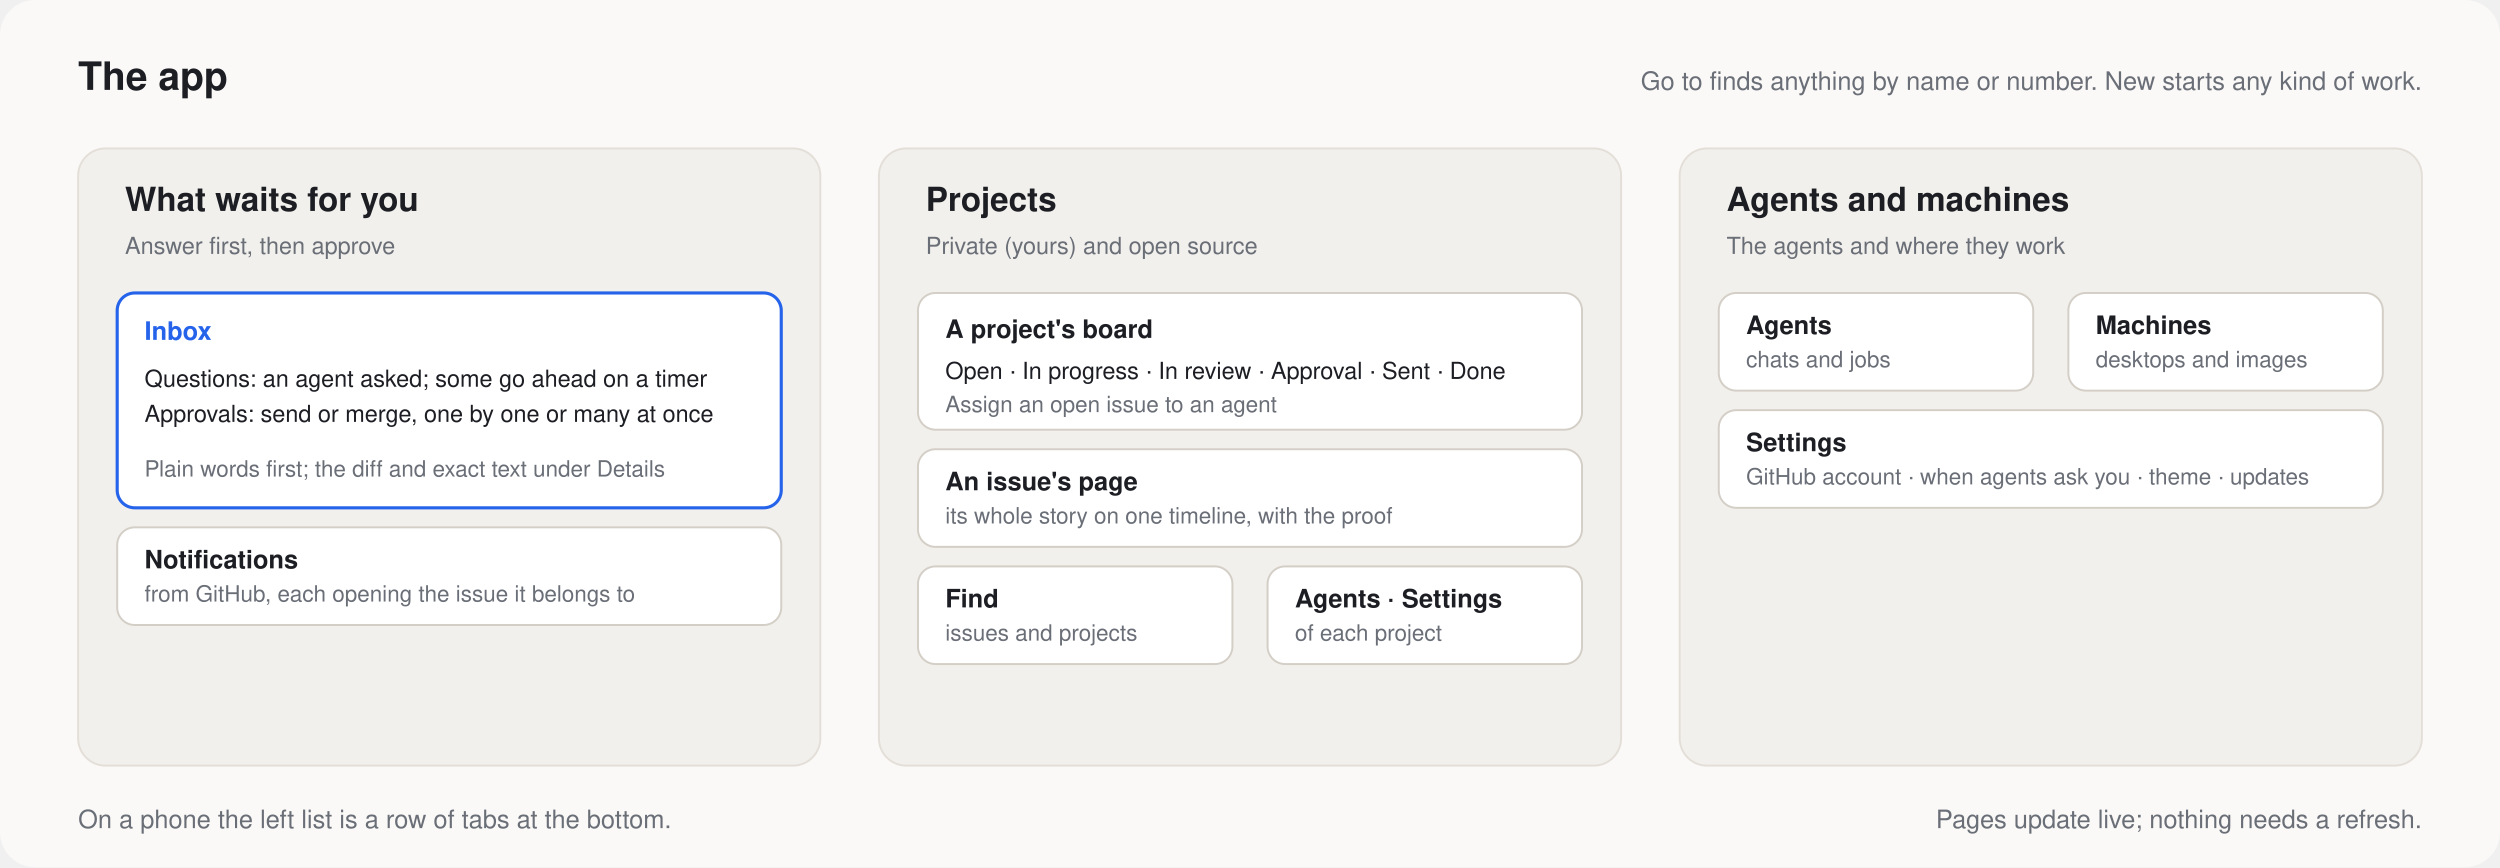
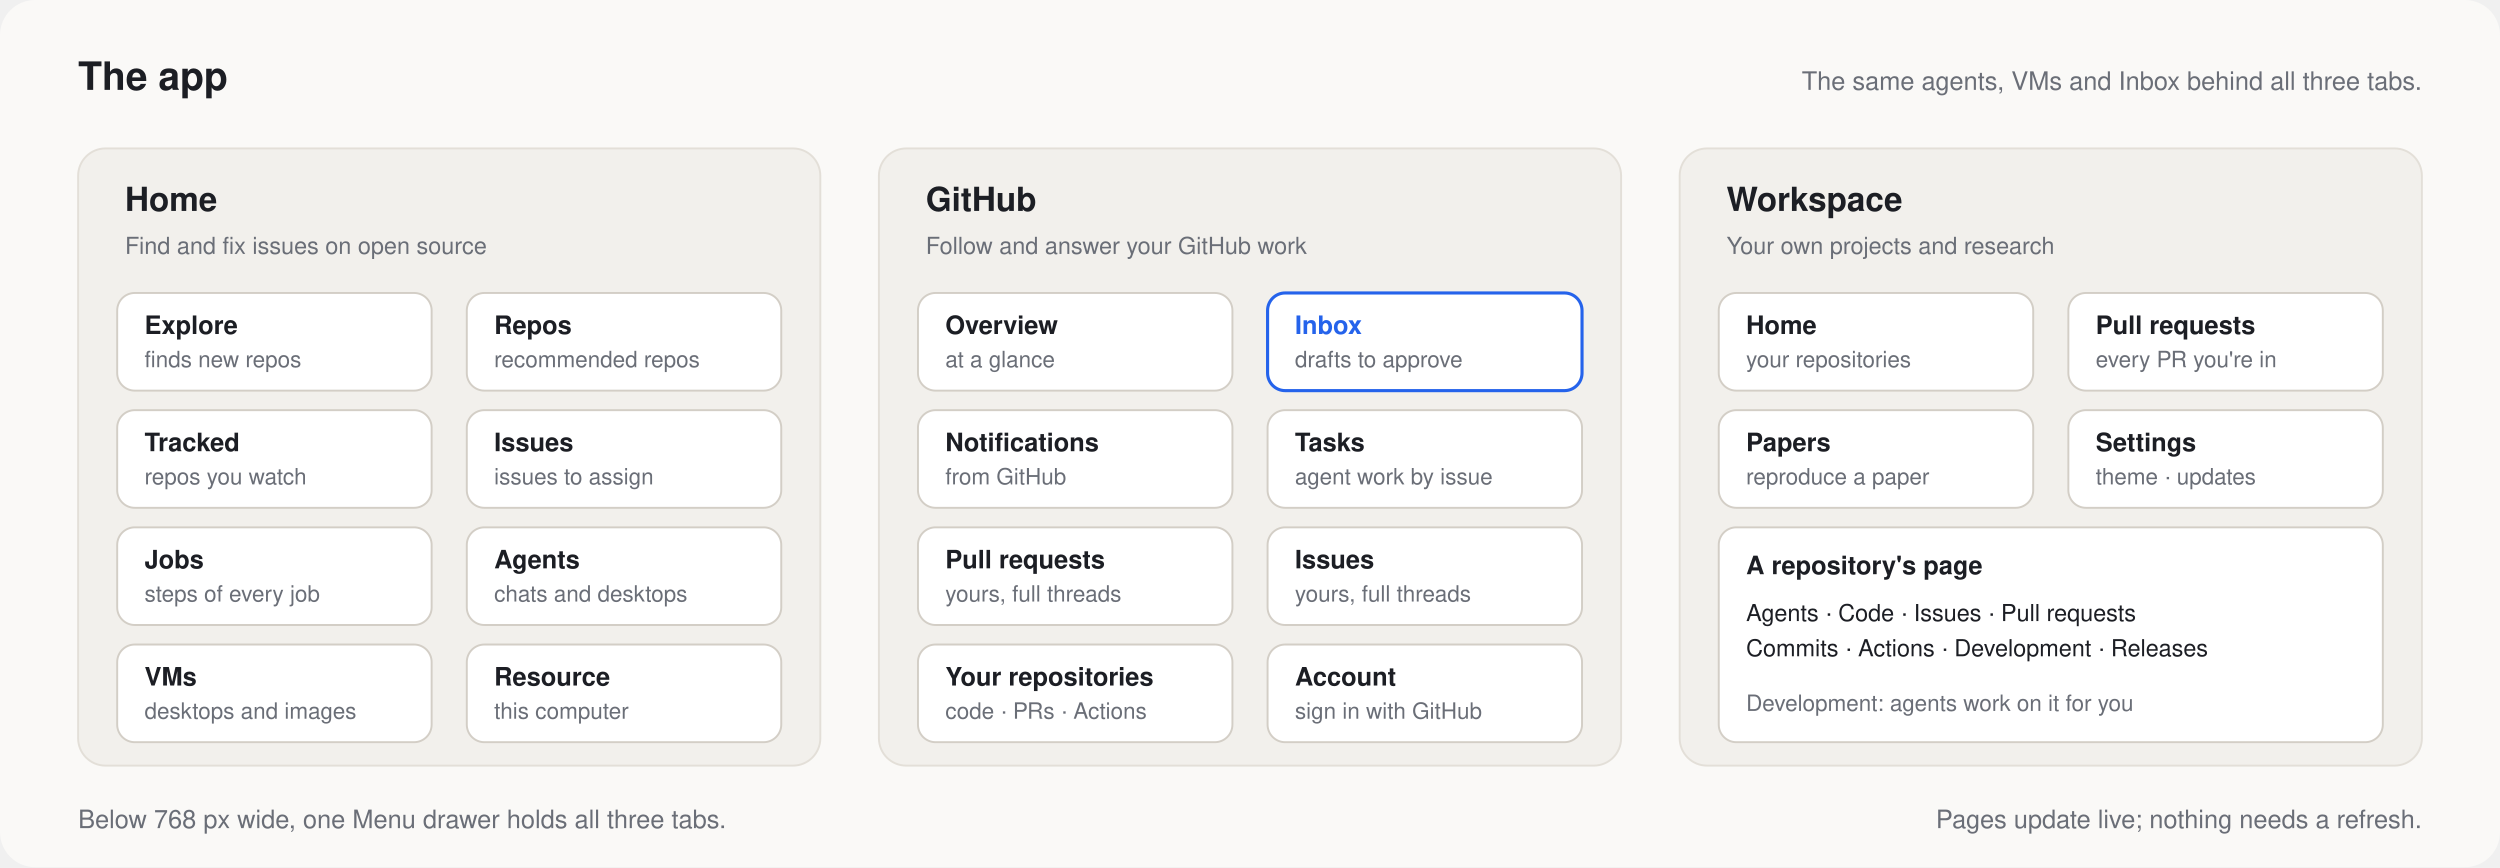
- <svg xmlns="http://www.w3.org/2000/svg" viewBox="0 0 1280 444" width="1280" height="444" role="img" aria-label="Seraph's left list in three parts. What waits for you: the Inbox with its Questions and Approvals tabs, and Notifications. Projects, private and open source: each project's board from Open to Done, one page per issue with its whole timeline, Find issues and Find projects, and the project's Agents and Settings. Agents and machines: Agents with each agent's chat, Machines with desktops and Images, and Settings." font-family="'Instrument Sans', -apple-system, BlinkMacSystemFont, 'Segoe UI', Helvetica, Arial, sans-serif">
+ <svg xmlns="http://www.w3.org/2000/svg" viewBox="0 0 1280 444" width="1280" height="444" role="img" aria-label="Seraph's three header tabs and their pages. Home, for finding and fixing issues on open source: Explore, Repos, Tracked, Issues, Jobs, Agents, VMs, Resource. GitHub, for following and answering your GitHub work: Overview, Inbox, Notifications, Tasks, Pull requests, Issues, Your repositories, Account. Workspace, for your own projects and research: Home, Pull requests, Papers, Settings, and a repository's page with Agents, Code, Issues, Pull requests, Commits, Actions, Development and Releases." font-family="'Instrument Sans', -apple-system, BlinkMacSystemFont, 'Segoe UI', Helvetica, Arial, sans-serif">
  <style>
    .bg { fill: #faf9f7; }
    .lane { fill: #f2f0ec; stroke: #e3dfd8; }
    .box { fill: #ffffff; stroke: #d3cec6; }
    .key { fill: #ffffff; stroke: #2563eb; stroke-width: 1.6; }
    .t { fill: #1c1e24; }
    .m { fill: #6a6e77; }
    .accent { fill: #2563eb; }
    @media (prefers-color-scheme: dark) {
      .bg { fill: #0e1015; }
      .lane { fill: #151821; stroke: #232836; }
      .box { fill: #1b1f2a; stroke: #2f3546; }
      .key { fill: #1b1f2a; stroke: #4f8cff; }
      .t { fill: #e8eaef; }
      .m { fill: #9aa1ad; }
      .accent { fill: #4f8cff; }
    }
  </style>
  <rect class="bg" x="0" y="0" width="1280" height="444" rx="18" />
  <text class="t" x="40" y="46" font-size="20" font-weight="600">The app</text>
-   <text class="m" x="1240" y="46" font-size="13" text-anchor="end">Go to finds anything by name or number. New starts any kind of work.</text>
+   <text class="m" x="1240" y="46" font-size="13" text-anchor="end">The same agents, VMs and Inbox behind all three tabs.</text>
  <rect class="lane" x="40" y="76" width="380" height="316" rx="14" />
-   <text class="t" x="64" y="108" font-size="17" font-weight="600">What waits for you</text>
-   <text class="m" x="64" y="130" font-size="12">Answer first, then approve</text>
-   <rect class="key" x="60" y="150" width="340" height="110" rx="9" />
-   <text class="accent" x="74" y="174" font-size="13" font-weight="600">Inbox</text>
-   <text class="t" x="74" y="198" font-size="12">Questions: an agent asked; some go ahead on a timer</text>
-   <text class="t" x="74" y="216" font-size="12">Approvals: send or merge, one by one or many at once</text>
-   <text class="m" x="74" y="244" font-size="11.5">Plain words first; the diff and exact text under Details</text>
-   <rect class="box" x="60" y="270" width="340" height="50" rx="9" />
-   <text class="t" x="74" y="291" font-size="13" font-weight="600">Notifications</text>
-   <text class="m" x="74" y="308" font-size="11.5">from GitHub, each opening the issue it belongs to</text>
+   <text class="t" x="64" y="108" font-size="17" font-weight="600">Home</text>
+   <text class="m" x="64" y="130" font-size="12">Find and fix issues on open source</text>
+   <rect class="box" x="60" y="150" width="161" height="50" rx="9" />
+   <text class="t" x="74" y="171" font-size="13" font-weight="600">Explore</text>
+   <text class="m" x="74" y="188" font-size="11.5">finds new repos</text>
+   <rect class="box" x="239" y="150" width="161" height="50" rx="9" />
+   <text class="t" x="253" y="171" font-size="13" font-weight="600">Repos</text>
+   <text class="m" x="253" y="188" font-size="11.5">recommended repos</text>
+   <rect class="box" x="60" y="210" width="161" height="50" rx="9" />
+   <text class="t" x="74" y="231" font-size="13" font-weight="600">Tracked</text>
+   <text class="m" x="74" y="248" font-size="11.5">repos you watch</text>
+   <rect class="box" x="239" y="210" width="161" height="50" rx="9" />
+   <text class="t" x="253" y="231" font-size="13" font-weight="600">Issues</text>
+   <text class="m" x="253" y="248" font-size="11.5">issues to assign</text>
+   <rect class="box" x="60" y="270" width="161" height="50" rx="9" />
+   <text class="t" x="74" y="291" font-size="13" font-weight="600">Jobs</text>
+   <text class="m" x="74" y="308" font-size="11.5">steps of every job</text>
+   <rect class="box" x="239" y="270" width="161" height="50" rx="9" />
+   <text class="t" x="253" y="291" font-size="13" font-weight="600">Agents</text>
+   <text class="m" x="253" y="308" font-size="11.5">chats and desktops</text>
+   <rect class="box" x="60" y="330" width="161" height="50" rx="9" />
+   <text class="t" x="74" y="351" font-size="13" font-weight="600">VMs</text>
+   <text class="m" x="74" y="368" font-size="11.5">desktops and images</text>
+   <rect class="box" x="239" y="330" width="161" height="50" rx="9" />
+   <text class="t" x="253" y="351" font-size="13" font-weight="600">Resource</text>
+   <text class="m" x="253" y="368" font-size="11.5">this computer</text>
  <rect class="lane" x="450" y="76" width="380" height="316" rx="14" />
-   <text class="t" x="474" y="108" font-size="17" font-weight="600">Projects</text>
-   <text class="m" x="474" y="130" font-size="12">Private (yours) and open source</text>
-   <rect class="box" x="470" y="150" width="340" height="70" rx="9" />
-   <text class="t" x="484" y="173" font-size="13" font-weight="600">A project's board</text>
-   <text class="t" x="484" y="194" font-size="12">Open · In progress · In review · Approval · Sent · Done</text>
-   <text class="m" x="484" y="211" font-size="11.5">Assign an open issue to an agent</text>
-   <rect class="box" x="470" y="230" width="340" height="50" rx="9" />
-   <text class="t" x="484" y="251" font-size="13" font-weight="600">An issue's page</text>
-   <text class="m" x="484" y="268" font-size="11.5">its whole story on one timeline, with the proof</text>
-   <rect class="box" x="470" y="290" width="161" height="50" rx="9" />
-   <text class="t" x="484" y="311" font-size="13" font-weight="600">Find</text>
-   <text class="m" x="484" y="328" font-size="11.5">issues and projects</text>
-   <rect class="box" x="649" y="290" width="161" height="50" rx="9" />
-   <text class="t" x="663" y="311" font-size="13" font-weight="600">Agents · Settings</text>
-   <text class="m" x="663" y="328" font-size="11.5">of each project</text>
+   <text class="t" x="474" y="108" font-size="17" font-weight="600">GitHub</text>
+   <text class="m" x="474" y="130" font-size="12">Follow and answer your GitHub work</text>
+   <rect class="box" x="470" y="150" width="161" height="50" rx="9" />
+   <text class="t" x="484" y="171" font-size="13" font-weight="600">Overview</text>
+   <text class="m" x="484" y="188" font-size="11.5">at a glance</text>
+   <rect class="key" x="649" y="150" width="161" height="50" rx="9" />
+   <text class="accent" x="663" y="171" font-size="13" font-weight="600">Inbox</text>
+   <text class="m" x="663" y="188" font-size="11.5">drafts to approve</text>
+   <rect class="box" x="470" y="210" width="161" height="50" rx="9" />
+   <text class="t" x="484" y="231" font-size="13" font-weight="600">Notifications</text>
+   <text class="m" x="484" y="248" font-size="11.5">from GitHub</text>
+   <rect class="box" x="649" y="210" width="161" height="50" rx="9" />
+   <text class="t" x="663" y="231" font-size="13" font-weight="600">Tasks</text>
+   <text class="m" x="663" y="248" font-size="11.5">agent work by issue</text>
+   <rect class="box" x="470" y="270" width="161" height="50" rx="9" />
+   <text class="t" x="484" y="291" font-size="13" font-weight="600">Pull requests</text>
+   <text class="m" x="484" y="308" font-size="11.5">yours, full threads</text>
+   <rect class="box" x="649" y="270" width="161" height="50" rx="9" />
+   <text class="t" x="663" y="291" font-size="13" font-weight="600">Issues</text>
+   <text class="m" x="663" y="308" font-size="11.5">yours, full threads</text>
+   <rect class="box" x="470" y="330" width="161" height="50" rx="9" />
+   <text class="t" x="484" y="351" font-size="13" font-weight="600">Your repositories</text>
+   <text class="m" x="484" y="368" font-size="11.5">code · PRs · Actions</text>
+   <rect class="box" x="649" y="330" width="161" height="50" rx="9" />
+   <text class="t" x="663" y="351" font-size="13" font-weight="600">Account</text>
+   <text class="m" x="663" y="368" font-size="11.5">sign in with GitHub</text>
  <rect class="lane" x="860" y="76" width="380" height="316" rx="14" />
-   <text class="t" x="884" y="108" font-size="17" font-weight="600">Agents and machines</text>
-   <text class="m" x="884" y="130" font-size="12">The agents and where they work</text>
+   <text class="t" x="884" y="108" font-size="17" font-weight="600">Workspace</text>
+   <text class="m" x="884" y="130" font-size="12">Your own projects and research</text>
  <rect class="box" x="880" y="150" width="161" height="50" rx="9" />
-   <text class="t" x="894" y="171" font-size="13" font-weight="600">Agents</text>
-   <text class="m" x="894" y="188" font-size="11.5">chats and jobs</text>
+   <text class="t" x="894" y="171" font-size="13" font-weight="600">Home</text>
+   <text class="m" x="894" y="188" font-size="11.5">your repositories</text>
  <rect class="box" x="1059" y="150" width="161" height="50" rx="9" />
-   <text class="t" x="1073" y="171" font-size="13" font-weight="600">Machines</text>
-   <text class="m" x="1073" y="188" font-size="11.5">desktops and images</text>
-   <rect class="box" x="880" y="210" width="340" height="50" rx="9" />
-   <text class="t" x="894" y="231" font-size="13" font-weight="600">Settings</text>
-   <text class="m" x="894" y="248" font-size="11.5">GitHub account · when agents ask you · theme · updates</text>
-   <text class="m" x="40" y="424" font-size="13">On a phone the left list is a row of tabs at the bottom.</text>
+   <text class="t" x="1073" y="171" font-size="13" font-weight="600">Pull requests</text>
+   <text class="m" x="1073" y="188" font-size="11.5">every PR you're in</text>
+   <rect class="box" x="880" y="210" width="161" height="50" rx="9" />
+   <text class="t" x="894" y="231" font-size="13" font-weight="600">Papers</text>
+   <text class="m" x="894" y="248" font-size="11.5">reproduce a paper</text>
+   <rect class="box" x="1059" y="210" width="161" height="50" rx="9" />
+   <text class="t" x="1073" y="231" font-size="13" font-weight="600">Settings</text>
+   <text class="m" x="1073" y="248" font-size="11.5">theme · updates</text>
+   <rect class="box" x="880" y="270" width="340" height="110" rx="9" />
+   <text class="t" x="894" y="294" font-size="13" font-weight="600">A repository's page</text>
+   <text class="t" x="894" y="318" font-size="12">Agents · Code · Issues · Pull requests</text>
+   <text class="t" x="894" y="336" font-size="12">Commits · Actions · Development · Releases</text>
+   <text class="m" x="894" y="364" font-size="11.5">Development: agents work on it for you</text>
+   <text class="m" x="40" y="424" font-size="13">Below 768 px wide, one Menu drawer holds all three tabs.</text>
  <text class="m" x="1240" y="424" font-size="13" text-anchor="end">Pages update live; nothing needs a refresh.</text>
</svg>
